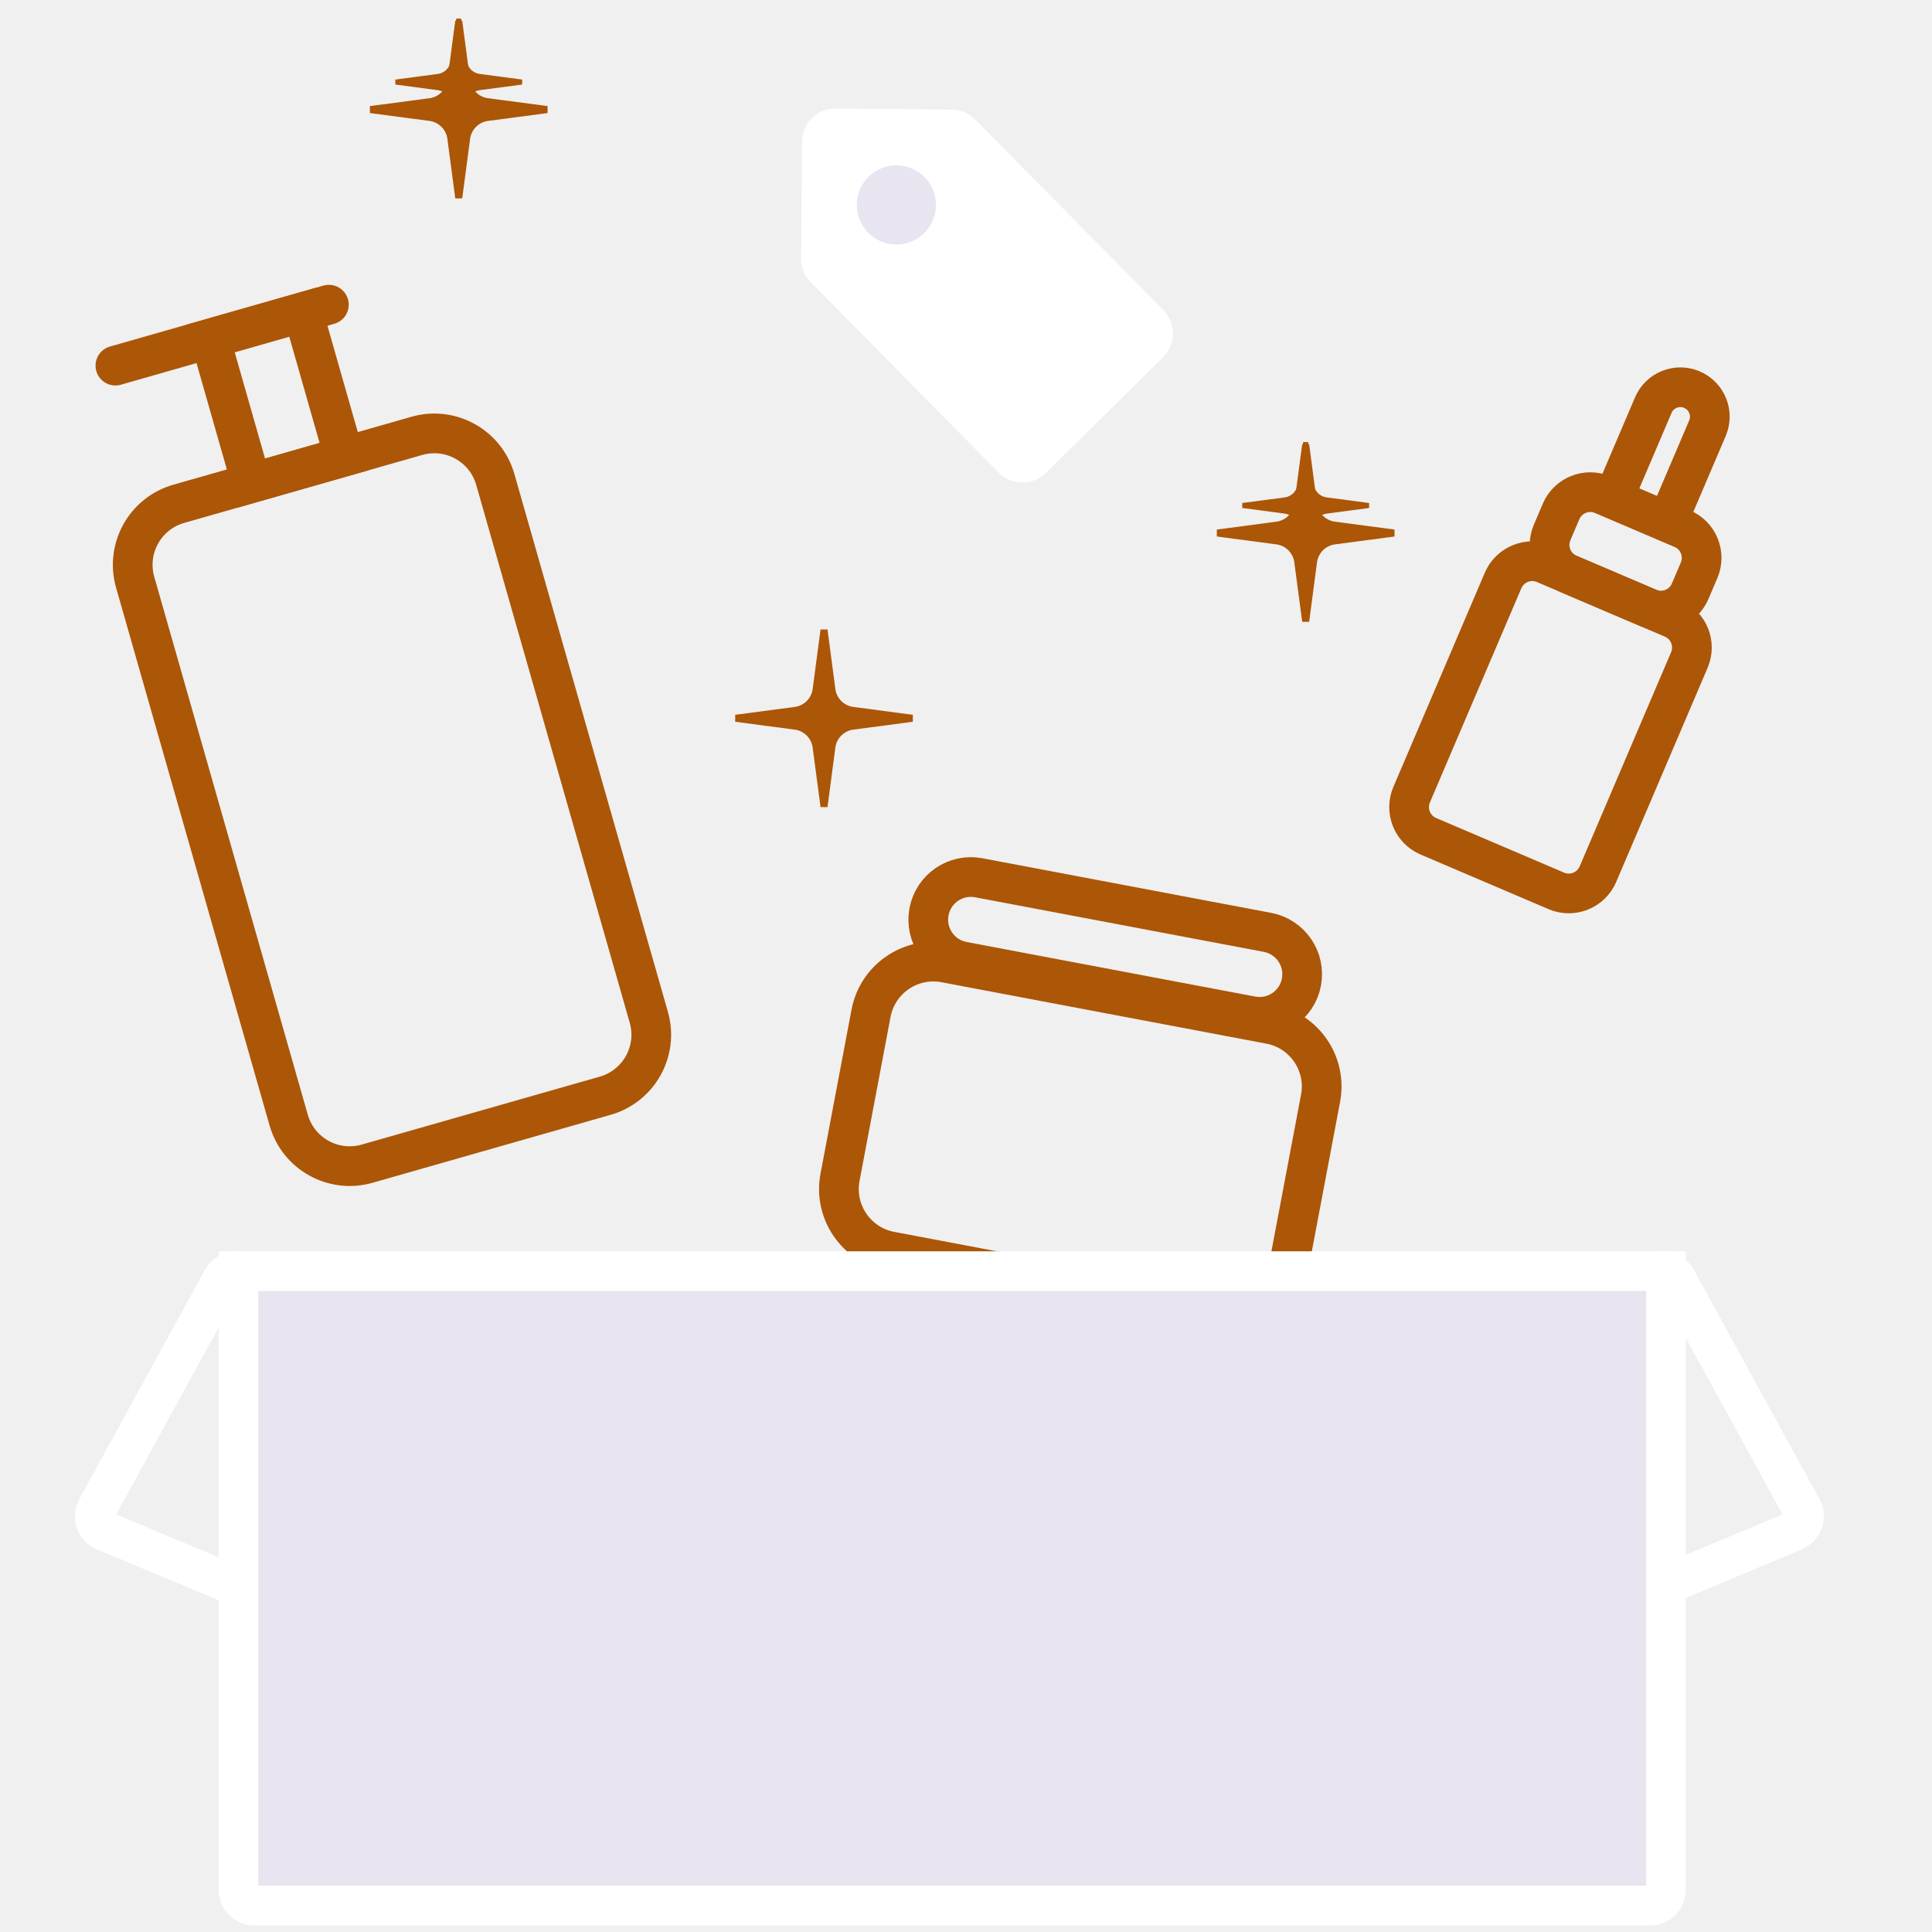
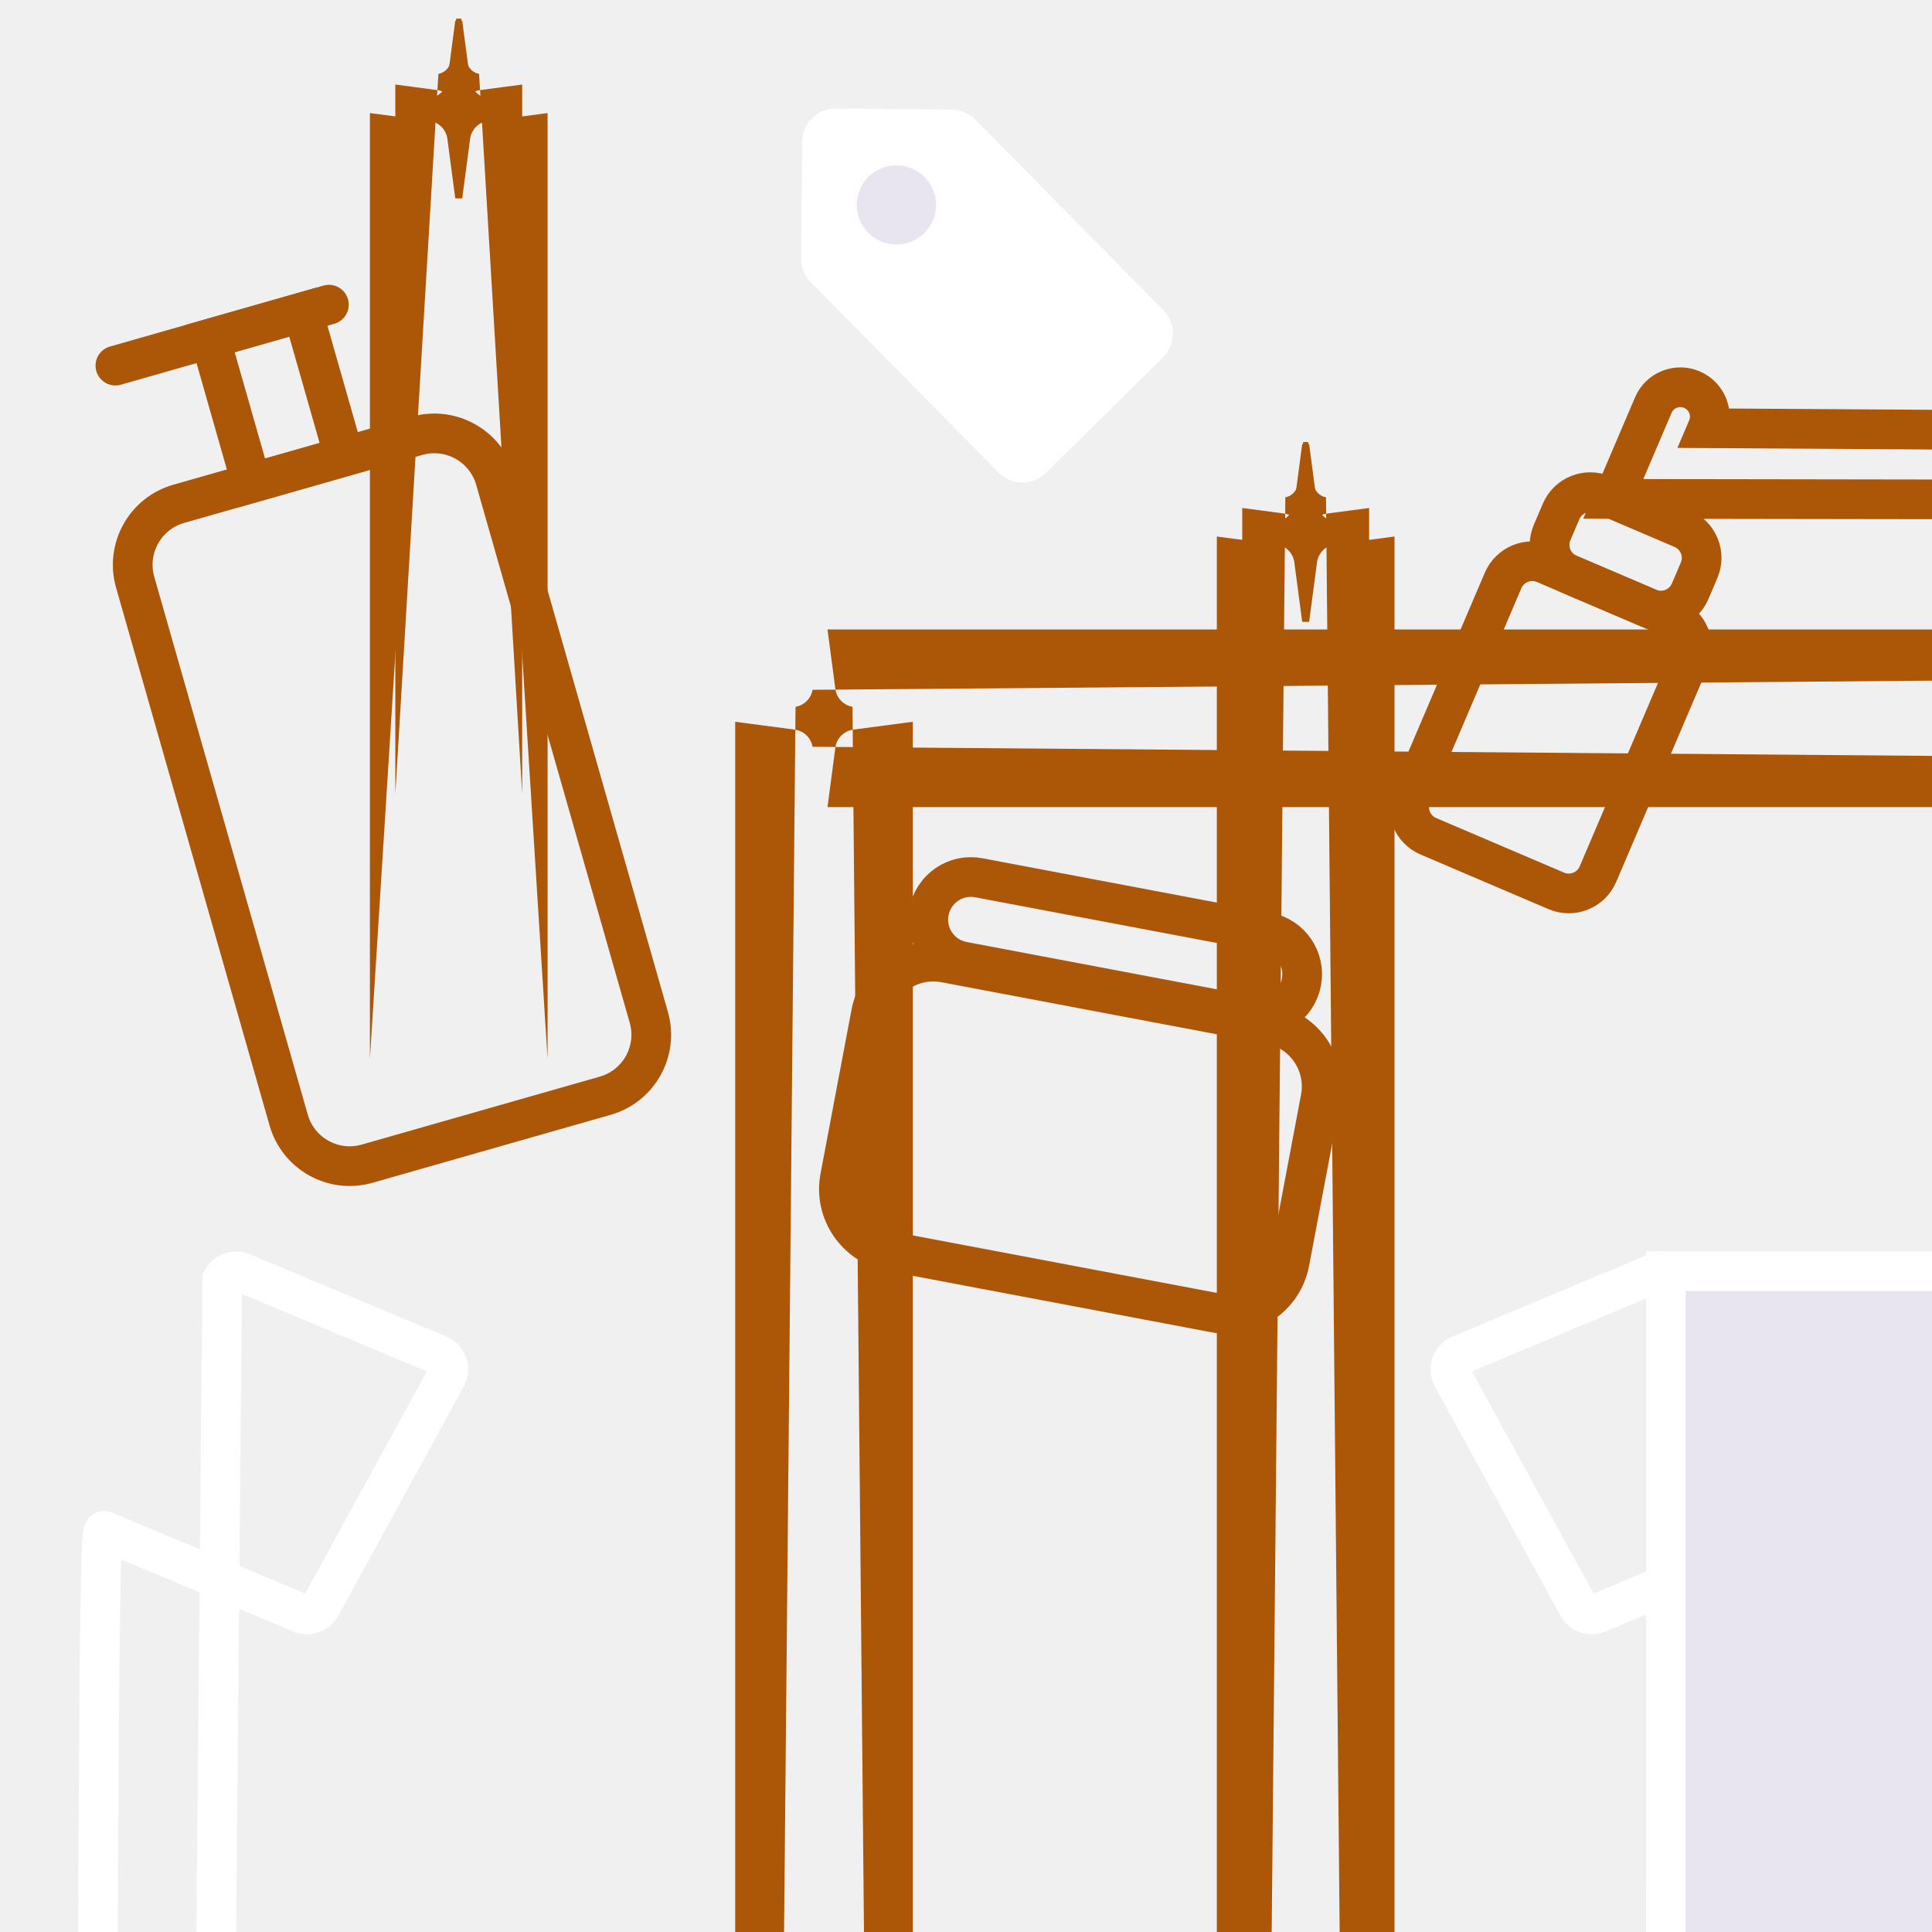
<svg xmlns="http://www.w3.org/2000/svg" width="73" height="73" viewBox="0 0 73 73" fill="none">
-   <path d="M3.948 57.848C3.62 57.711 3.483 57.319 3.654 57.007L8.396 48.349C8.544 48.08 8.87 47.966 9.153 48.084L16.572 51.191C16.9 51.328 17.037 51.719 16.866 52.032L12.124 60.69C11.976 60.959 11.65 61.073 11.367 60.954L3.948 57.848Z" stroke="white" stroke-width="1.5" />
-   <path d="M67.796 57.848C68.124 57.711 68.261 57.319 68.091 57.007L63.348 48.349C63.2 48.08 62.874 47.966 62.591 48.084L55.172 51.191C54.844 51.328 54.707 51.719 54.878 52.032L59.62 60.69C59.768 60.959 60.094 61.073 60.377 60.954L67.796 57.848Z" stroke="white" stroke-width="1.5" />
+   <path d="M3.948 57.848C3.62 57.711 3.483 57.319 3.654 570.007L8.396 48.349C8.544 48.08 8.87 47.966 9.153 48.084L16.572 51.191C16.9 51.328 17.037 51.719 16.866 52.032L12.124 60.69C11.976 60.959 11.65 61.073 11.367 60.954L3.948 57.848Z" stroke="white" stroke-width="1.5" />
+   <path d="M67.796 57.848C68.124 57.711 68.261 57.319 68.091 570.007L63.348 48.349C63.2 48.08 62.874 47.966 62.591 48.084L55.172 51.191C54.844 51.328 54.707 51.719 54.878 52.032L59.62 60.69C59.768 60.959 60.094 61.073 60.377 60.954L67.796 57.848Z" stroke="white" stroke-width="1.5" />
  <rect width="14.321" height="3.22" rx="1.61" transform="matrix(0.982589 0.185794 -0.185801 0.982587 35.4014 32.8672)" stroke="#ac5607" stroke-width="1.5" />
  <rect width="17.286" height="11.101" rx="2.397" transform="matrix(0.982589 0.185794 -0.185801 0.982587 33.3574 35.9307)" stroke="#ac5607" stroke-width="1.5" />
  <rect width="14.151" height="25.929" rx="2.397" transform="matrix(0.961601 -0.274451 0.27446 0.961599 4.44922 19.6943)" stroke="#ac5607" stroke-width="1.5" />
  <rect x="7.941" y="12.793" width="3.644" height="5.677" transform="rotate(-15.9296 7.94141 12.793)" stroke="#ac5607" stroke-width="1.5" />
  <path d="M4.36 13.815L12.427 11.512" stroke="#ac5607" stroke-width="1.5" stroke-linecap="round" />
-   <path d="M9.01 48.03H62.947V71.403C62.947 71.734 62.679 72.002 62.348 72.002H9.609C9.278 72.002 9.01 71.734 9.01 71.403V48.03Z" fill="#E8E4F0" stroke="white" stroke-width="1.5" />
-   <path d="M63.929 14.722C64.494 14.963 64.757 15.616 64.515 16.181L63.004 19.723L60.958 18.849L62.469 15.308C62.71 14.743 63.364 14.48 63.929 14.722V14.722Z" stroke="#ac5607" stroke-width="1.5" />
+   <path d="M90.01 48.03H62.947V71.403C62.947 71.734 62.679 720.002 62.348 720.002H9.609C9.278 720.002 90.01 71.734 90.01 71.403V48.03Z" fill="#E8E4F0" stroke="white" stroke-width="1.5" />
+   <path d="M63.929 14.722C64.494 14.963 64.757 15.616 64.515 16.181L630.004 19.723L60.958 18.849L62.469 15.308C62.71 14.743 63.364 14.48 63.929 14.722V14.722Z" stroke="#ac5607" stroke-width="1.5" />
  <rect width="7.653" height="11.196" rx="1.199" transform="matrix(0.919719 0.392577 -0.39259 0.919714 57.2637 20.8311)" stroke="#ac5607" stroke-width="1.5" />
  <rect width="5.669" height="3.26" rx="1.199" transform="matrix(0.919719 0.392577 -0.39259 0.919714 59.4561 18.2217)" stroke="#ac5607" stroke-width="1.5" />
-   <path d="M48.566 18.791C48.801 18.75 48.984 18.566 49.025 18.332L49.241 16.703H49.428L49.644 18.332C49.685 18.566 49.868 18.75 50.103 18.791L51.732 19.006V19.194L50.103 19.41C49.868 19.451 49.685 19.634 49.644 19.869L49.428 21.497H49.241L49.025 19.869C48.984 19.634 48.801 19.451 48.566 19.41L46.938 19.194V19.006L48.566 18.791Z" fill="url(#paint0_linear_30019_6622)" />
-   <path d="M30.059 26.707C30.388 26.65 30.645 26.393 30.702 26.064L31.004 23.784H31.267L31.568 26.064C31.626 26.393 31.883 26.65 32.211 26.707L34.491 27.009V27.272L32.211 27.573C31.883 27.631 31.626 27.888 31.568 28.216L31.267 30.496H31.004L30.702 28.216C30.645 27.888 30.388 27.631 30.059 27.573L27.779 27.272V27.009L30.059 26.707Z" fill="url(#paint1_linear_30019_6622)" />
-   <path d="M48.258 19.707C48.587 19.65 48.844 19.393 48.901 19.064L49.203 16.784H49.466L49.767 19.064C49.825 19.393 50.082 19.65 50.41 19.707L52.691 20.009V20.272L50.41 20.573C50.082 20.631 49.825 20.888 49.767 21.216L49.466 23.496H49.203L48.901 21.216C48.844 20.888 48.587 20.631 48.258 20.573L45.978 20.272V20.009L48.258 19.707Z" fill="url(#paint2_linear_30019_6622)" />
-   <path d="M16.258 3.707C16.586 3.65 16.843 3.393 16.9 3.064L17.202 0.784H17.465L17.767 3.064C17.824 3.393 18.081 3.65 18.409 3.707L20.69 4.009V4.272L18.409 4.573C18.081 4.631 17.824 4.888 17.767 5.216L17.465 7.496H17.202L16.9 5.216C16.843 4.888 16.586 4.631 16.258 4.573L13.977 4.272V4.009L16.258 3.707Z" fill="url(#paint3_linear_30019_6622)" />
-   <path d="M16.565 2.791C16.8 2.75 16.983 2.566 17.024 2.332L17.24 0.703H17.427L17.643 2.332C17.684 2.566 17.867 2.75 18.102 2.791L19.731 3.006V3.194L18.102 3.41C17.867 3.451 17.684 3.634 17.643 3.869L17.427 5.497H17.24L17.024 3.869C16.983 3.634 16.8 3.451 16.565 3.41L14.937 3.194V3.006L16.565 2.791Z" fill="url(#paint4_linear_30019_6622)" />
+   <path d="M48.566 18.791C48.801 18.75 48.984 18.566 49.025 18.332L49.241 16.703H49.428L49.644 18.332C49.685 18.566 49.868 18.75 50.103 18.791L51.732 190.006V19.194L50.103 19.41C49.868 19.451 49.685 19.634 49.644 19.869L49.428 21.497H49.241L49.025 19.869C48.984 19.634 48.801 19.451 48.566 19.41L46.938 19.194V190.006L48.566 18.791Z" fill="url(#paint0_linear_30019_6622)" />
+   <path d="M30.059 26.707C30.388 26.65 30.645 26.393 30.702 26.064L310.004 23.784H31.267L31.568 26.064C31.626 26.393 31.883 26.65 32.211 26.707L34.491 270.009V27.272L32.211 27.573C31.883 27.631 31.626 27.888 31.568 28.216L31.267 30.496H310.004L30.702 28.216C30.645 27.888 30.388 27.631 30.059 27.573L27.779 27.272V270.009L30.059 26.707Z" fill="url(#paint1_linear_30019_6622)" />
+   <path d="M48.258 19.707C48.587 19.65 48.844 19.393 48.901 19.064L49.203 16.784H49.466L49.767 19.064C49.825 19.393 50.082 19.65 50.41 19.707L52.691 200.009V20.272L50.41 20.573C50.082 20.631 49.825 20.888 49.767 21.216L49.466 23.496H49.203L48.901 21.216C48.844 20.888 48.587 20.631 48.258 20.573L45.978 20.272V200.009L48.258 19.707Z" fill="url(#paint2_linear_30019_6622)" />
+   <path d="M16.258 3.707C16.586 3.65 16.843 3.393 16.9 3.064L17.202 0.784H17.465L17.767 3.064C17.824 3.393 18.081 3.65 18.409 3.707L20.69 40.009V4.272L18.409 4.573C18.081 4.631 17.824 4.888 17.767 5.216L17.465 7.496H17.202L16.9 5.216C16.843 4.888 16.586 4.631 16.258 4.573L13.977 4.272V40.009L16.258 3.707Z" fill="url(#paint3_linear_30019_6622)" />
+   <path d="M16.565 2.791C16.8 2.75 16.983 2.566 17.024 2.332L17.24 0.703H17.427L17.643 2.332C17.684 2.566 17.867 2.75 18.102 2.791L19.731 30.006V3.194L18.102 3.41C17.867 3.451 17.684 3.634 17.643 3.869L17.427 5.497H17.24L17.024 3.869C16.983 3.634 16.8 3.451 16.565 3.41L14.937 3.194V30.006L16.565 2.791Z" fill="url(#paint4_linear_30019_6622)" />
  <path d="M30.845 10.45C30.665 10.268 30.566 10.022 30.568 9.766L30.607 5.353C30.612 4.821 31.047 4.395 31.578 4.4L35.963 4.442C36.217 4.445 36.46 4.548 36.638 4.729L43.744 11.928C44.117 12.306 44.113 12.915 43.735 13.288L39.308 17.657C38.93 18.029 38.321 18.025 37.948 17.648L30.845 10.45Z" fill="white" stroke="white" stroke-width="0.599" />
  <circle cx="1.496" cy="1.496" r="1.496" transform="matrix(-0.252444 -0.967603 0.967621 -0.252439 32.8008 9.56836)" fill="#E8E4F0" />
  <defs>
    <linearGradient id="paint0_linear_30019_6622" x1="51.044" y1="16.703" x2="46.97" y2="21.525" gradientUnits="userSpaceOnUse">
      <stop offset="0.203" stop-color="#ac5607" />
      <stop offset="0.76" stop-color="#ac5607" />
    </linearGradient>
    <linearGradient id="paint1_linear_30019_6622" x1="33.529" y1="23.784" x2="27.825" y2="30.535" gradientUnits="userSpaceOnUse">
      <stop offset="0.203" stop-color="#ac5607" />
      <stop offset="0.76" stop-color="#ac5607" />
    </linearGradient>
    <linearGradient id="paint2_linear_30019_6622" x1="51.728" y1="16.784" x2="46.025" y2="23.535" gradientUnits="userSpaceOnUse">
      <stop offset="0.203" stop-color="#ac5607" />
      <stop offset="0.76" stop-color="#ac5607" />
    </linearGradient>
    <linearGradient id="paint3_linear_30019_6622" x1="19.727" y1="0.784" x2="14.024" y2="7.535" gradientUnits="userSpaceOnUse">
      <stop offset="0.203" stop-color="#ac5607" />
      <stop offset="0.76" stop-color="#ac5607" />
    </linearGradient>
    <linearGradient id="paint4_linear_30019_6622" x1="19.043" y1="0.703" x2="14.969" y2="5.525" gradientUnits="userSpaceOnUse">
      <stop offset="0.203" stop-color="#ac5607" />
      <stop offset="0.76" stop-color="#ac5607" />
    </linearGradient>
  </defs>
</svg>
